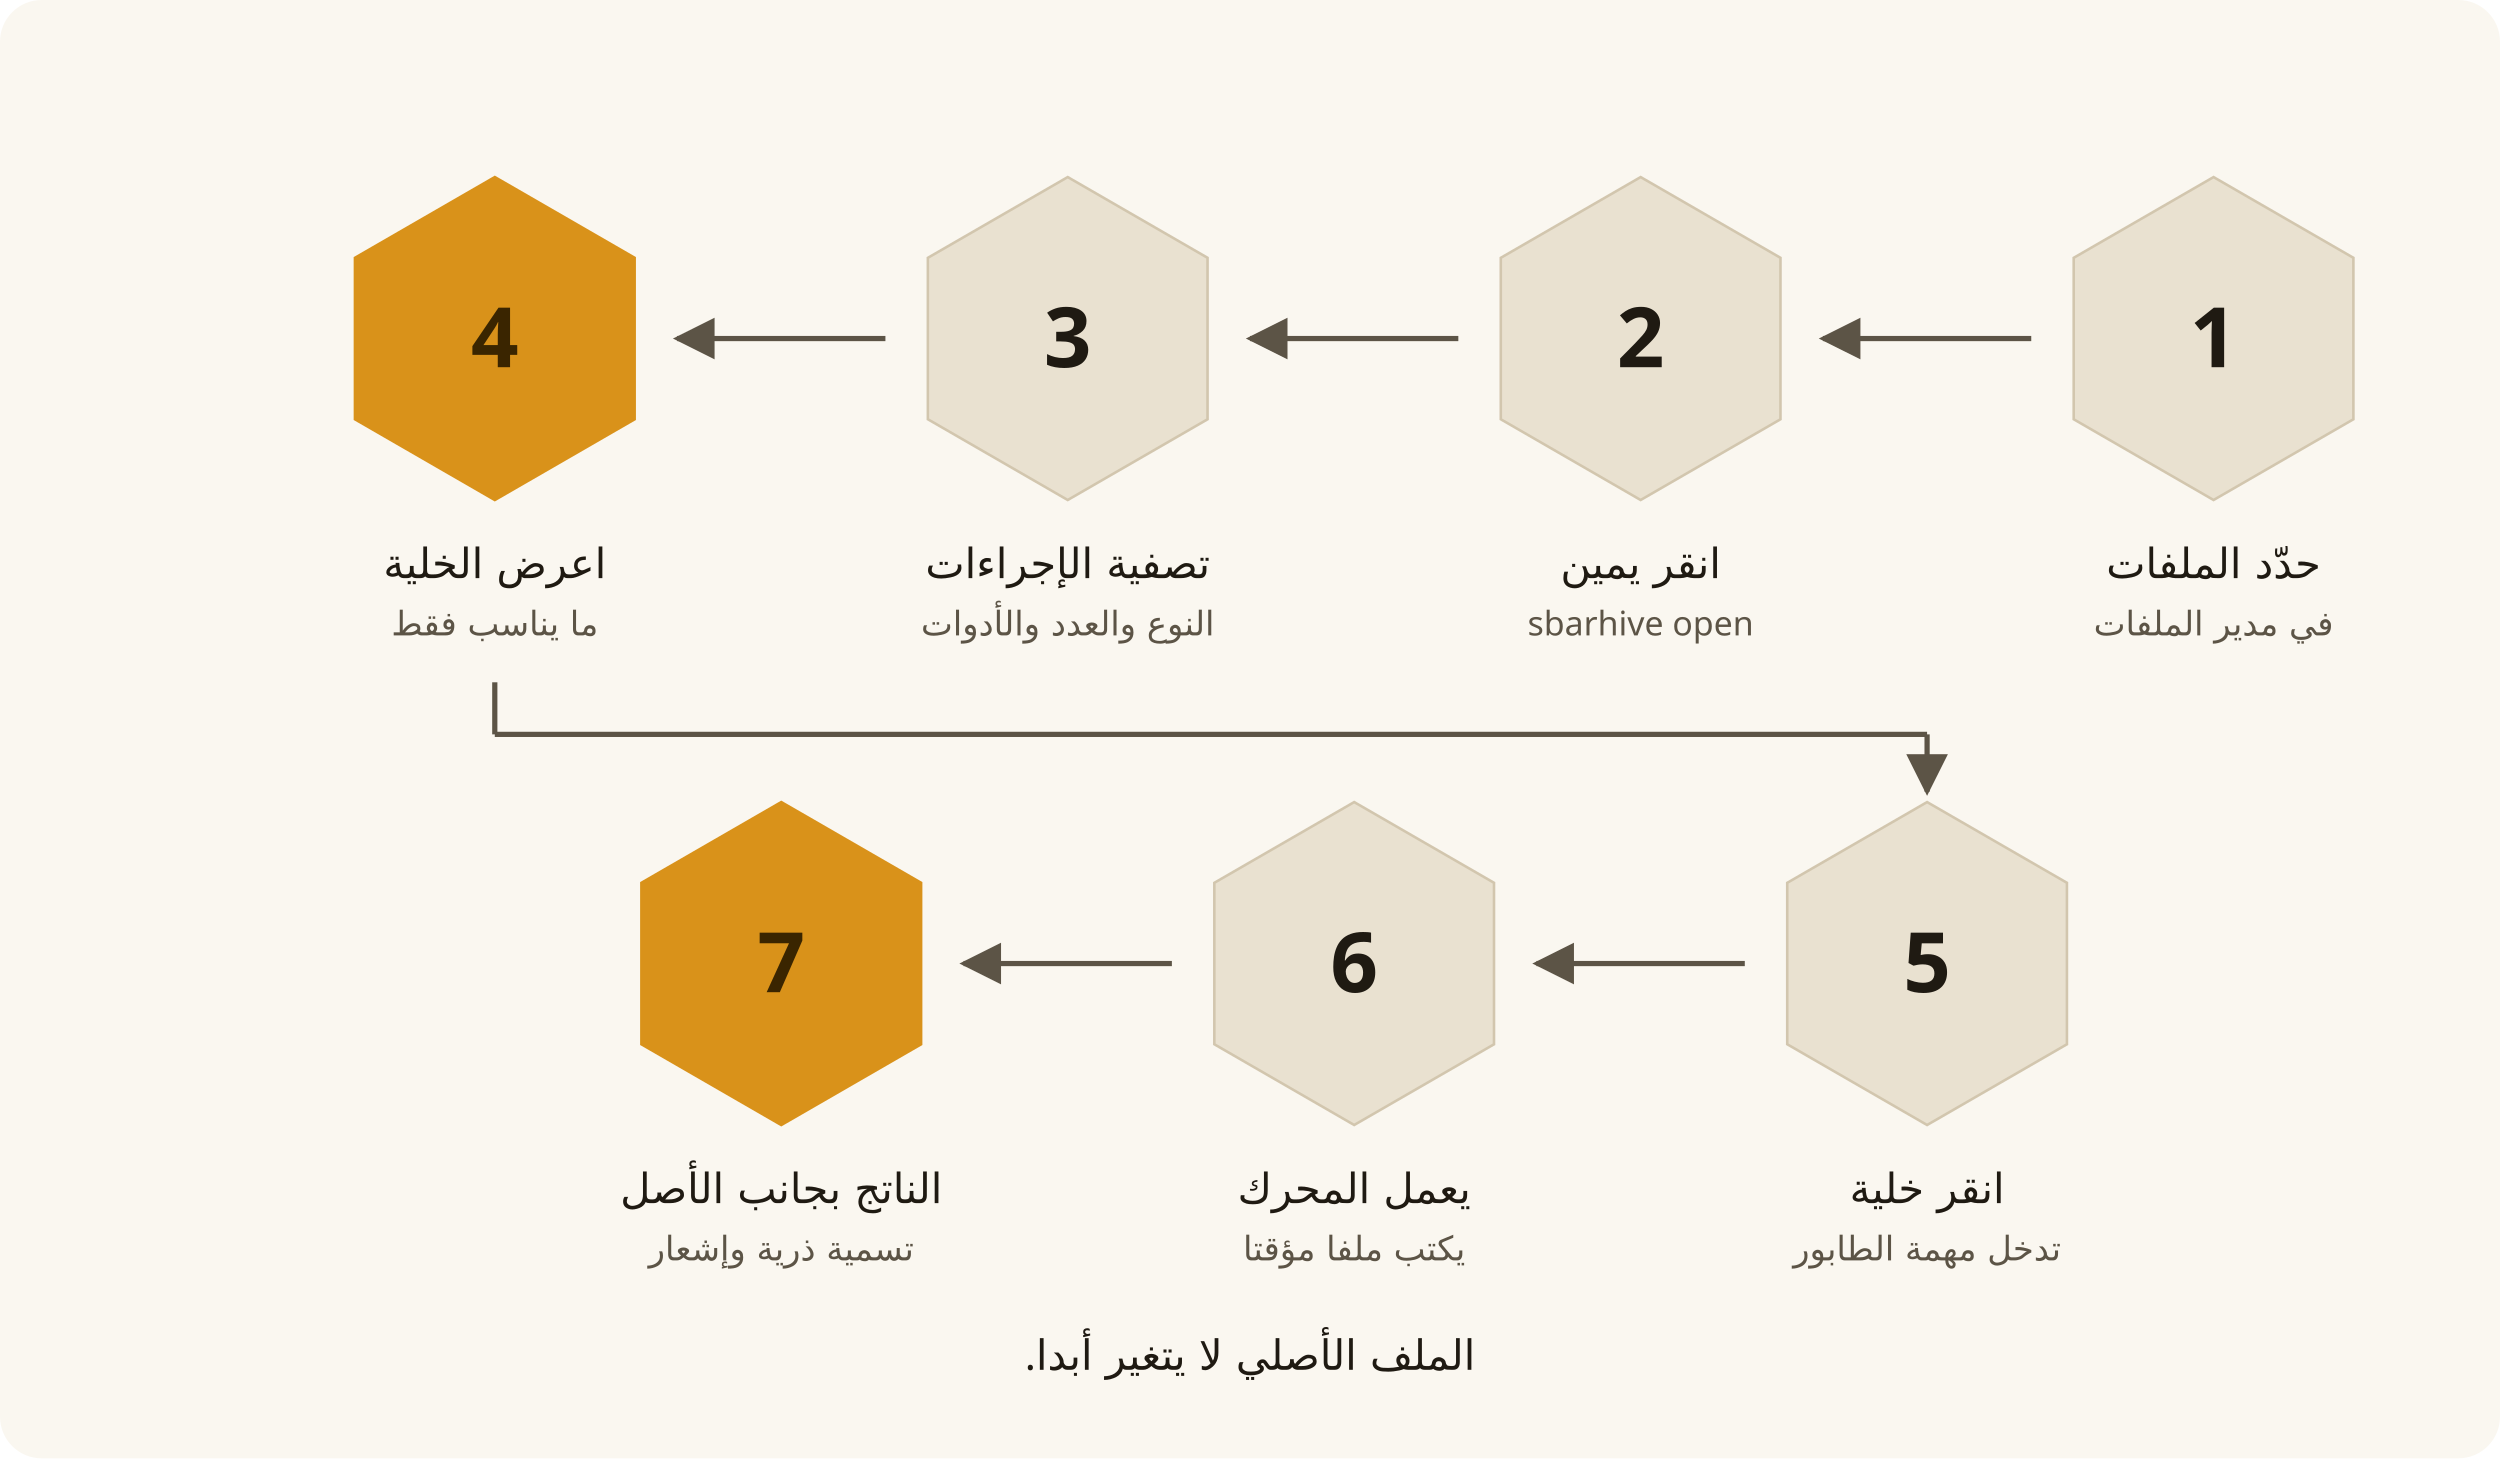
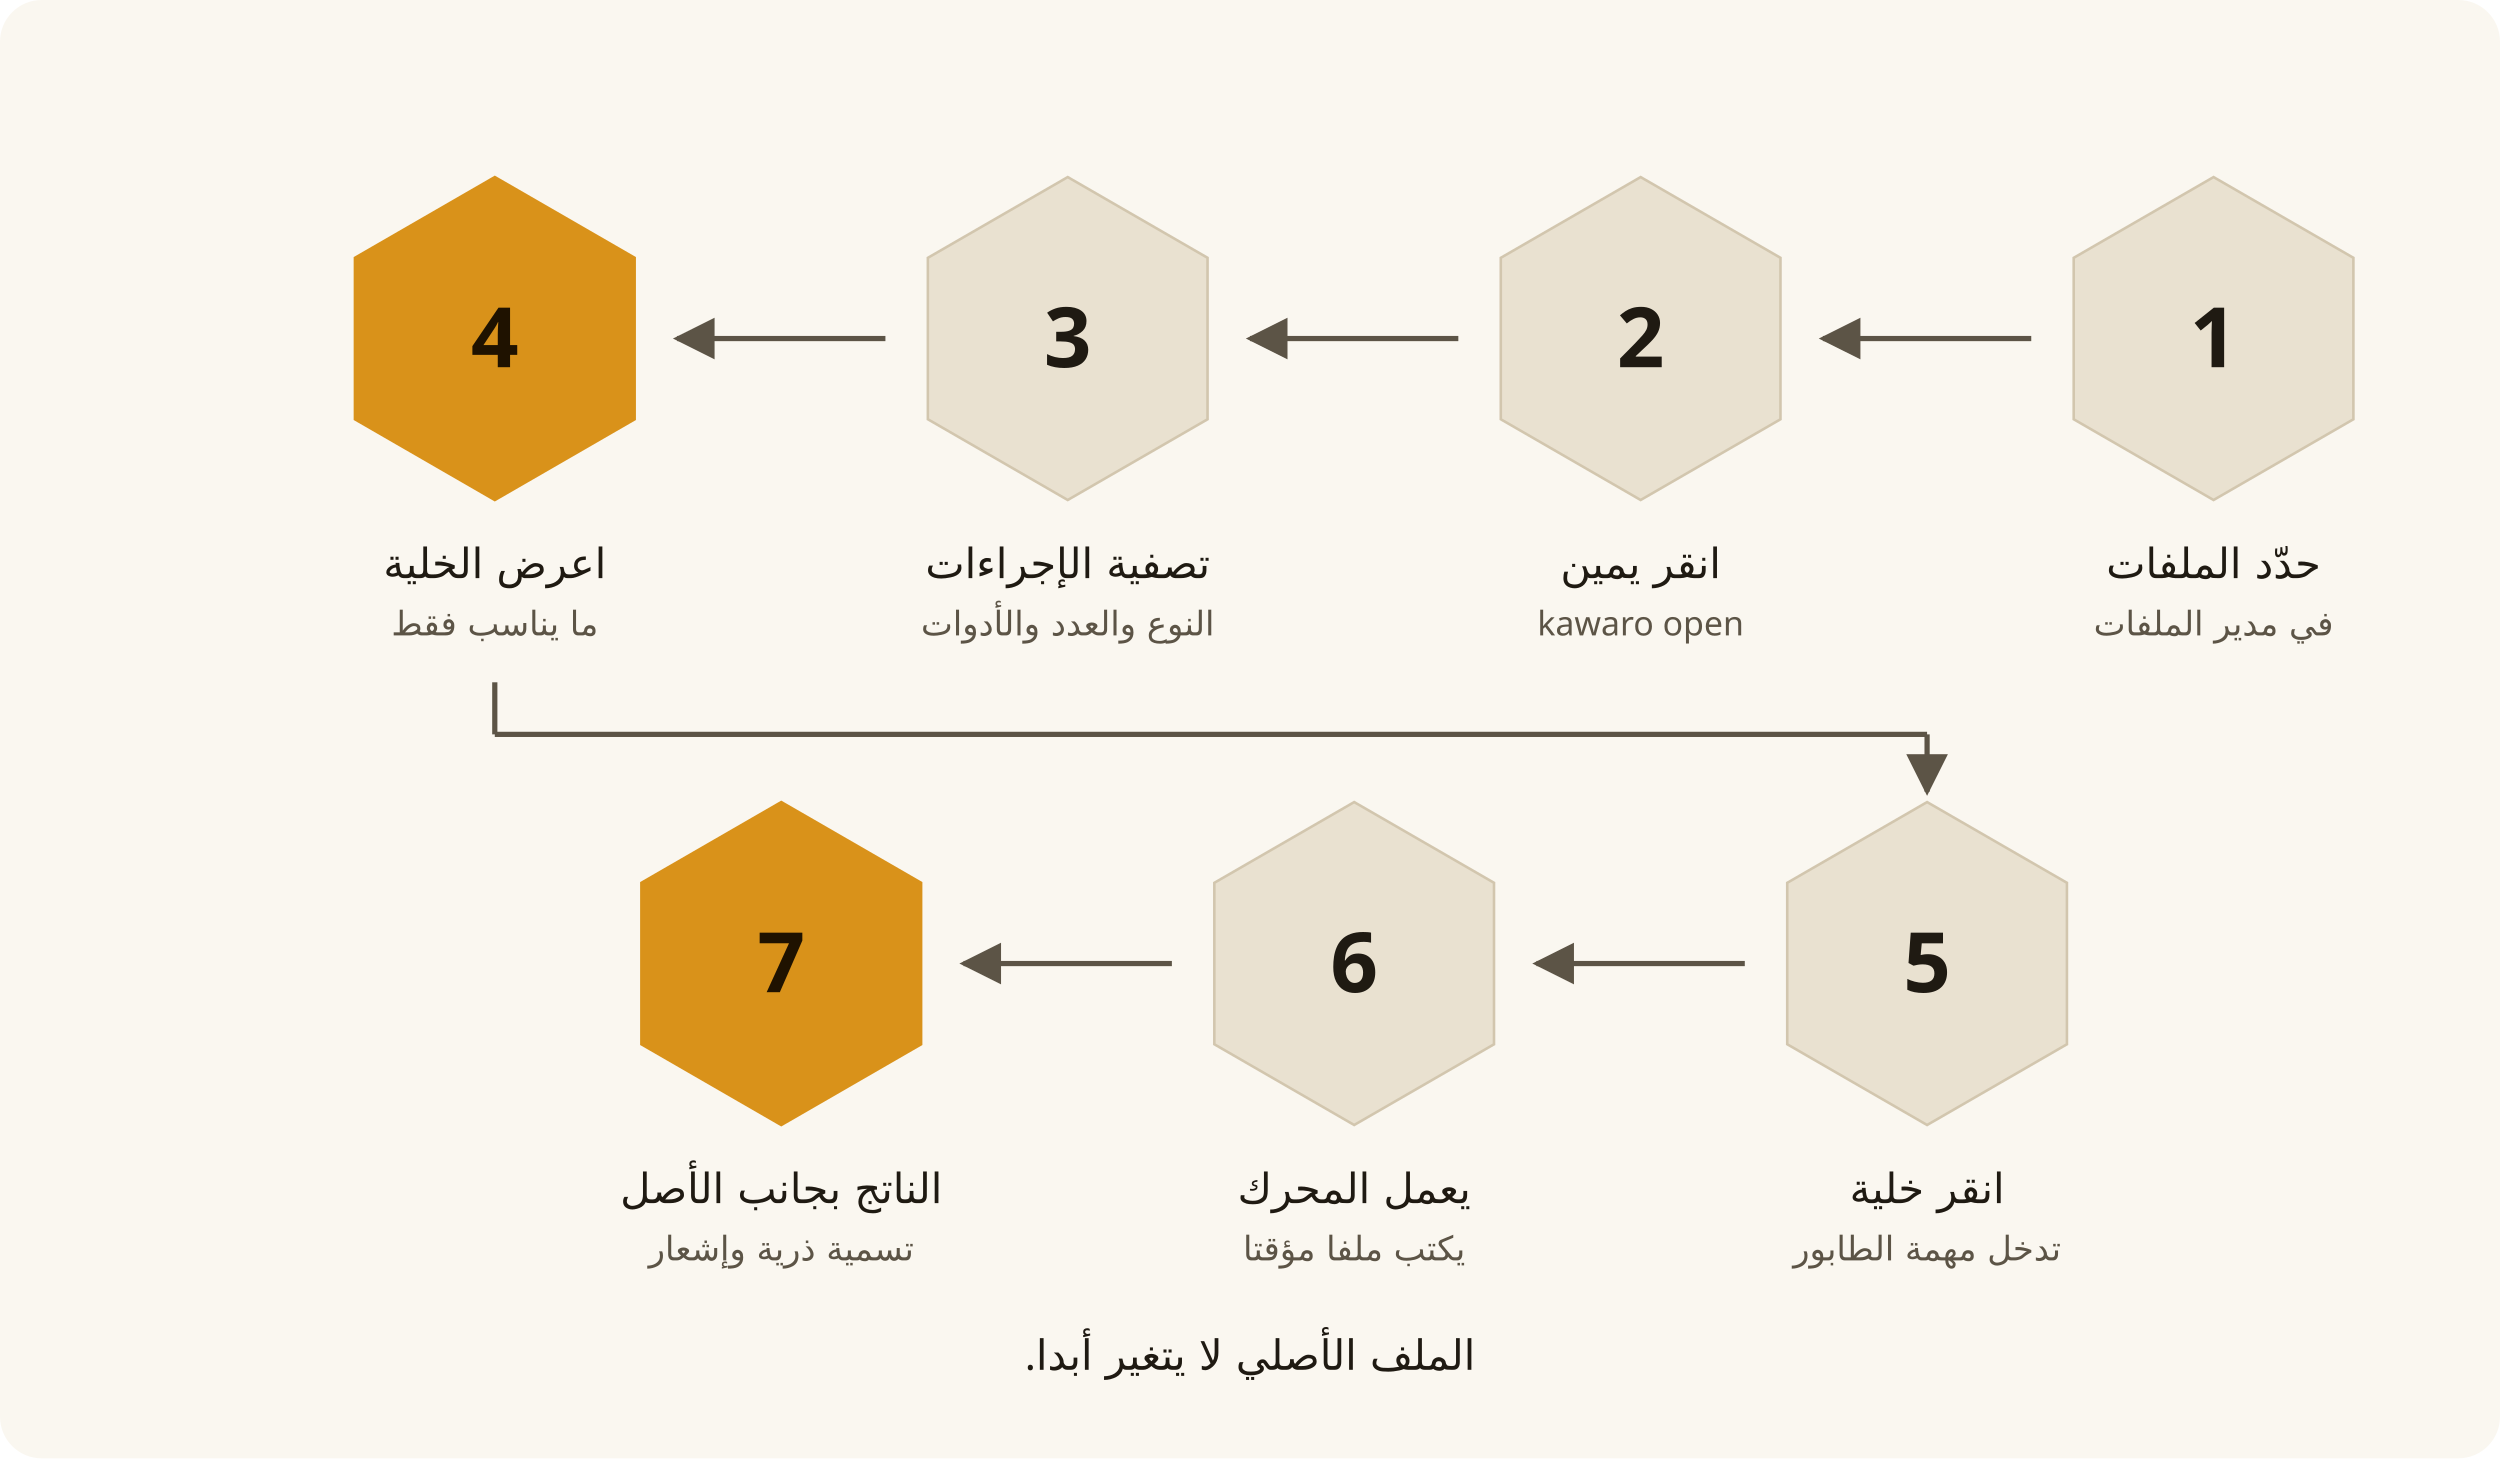
<svg xmlns="http://www.w3.org/2000/svg" viewBox="0 0 960 560" role="img" aria-labelledby="t d" width="960" height="560">
  <style>
.box{fill:#F2EDE2;stroke:#D2C6AE;stroke-width:1}
.box2{fill:#E9E1D0;stroke:#D2C6AE;stroke-width:1}
.zone{fill:#FAF7F0;stroke:#D2C6AE;stroke-width:1;stroke-dasharray:6 6}
.hot{fill:#D9921A;stroke:#D9921A}
.hex{fill:#E9E1D0;stroke:#D2C6AE;stroke-width:1}
.hexhot{fill:#D9921A;stroke:#D9921A}
.hexc{fill:#DFD3BB;stroke:#D2C6AE;stroke-width:1}
.t{fill:#1F1A12} .t2{fill:#5C5446}
- .hot-t{fill:#3A2500} .hexhot-t{fill:#3A2500}
+ .hot-t{fill:#1F1200} .hexhot-t{fill:#1F1200}
.ln{stroke:#5C5446;stroke-width:2;fill:none}
.head{fill:#5C5446}
text{font-family:"IBM Plex Sans Arabic", "IBM Plex Sans", system-ui, sans-serif;direction:rtl;unicode-bidi:embed}
</style>
  <rect width="960" height="560" fill="#FAF7F0" rx="16" />
  <defs>
    <marker id="a" viewBox="0 0 10 10" refX="9" refY="5" markerWidth="8" markerHeight="8" orient="auto-start-reverse">
      <path d="M0 0L10 5L0 10Z" fill="#5C5446" />
    </marker>
  </defs>
  <path class="hex" d="M850.0,68.0L903.7,99.0L903.7,161.0L850.0,192.0L796.3,161.0L796.3,99.0Z" />
  <text class="t" x="850.0" y="141" text-anchor="middle" font-size="32" font-weight="600">1</text>
  <text class="t" x="850.0" y="222" text-anchor="middle" font-size="16">حدّد الملفات</text>
  <text class="t2" x="850.0" y="244" text-anchor="middle" font-size="13">في مدير الملفات</text>
  <path class="hex" d="M630.0,68.0L683.7,99.0L683.7,161.0L630.0,192.0L576.3,161.0L576.3,99.0Z" />
  <text class="t" x="630.0" y="141" text-anchor="middle" font-size="32" font-weight="600">2</text>
  <text class="t" x="630.0" y="222" text-anchor="middle" font-size="16">انقر يمين</text>
-   <text class="t2" x="630.0" y="244" text-anchor="middle" font-size="13" font-family="ui-monospace, 'IBM Plex Mono', monospace">sbarhive open</text>
+   <text class="t2" x="630.0" y="244" text-anchor="middle" font-size="13" font-family="ui-monospace, 'IBM Plex Mono', monospace">kawaro open</text>
  <path class="hex" d="M410.0,68.0L463.7,99.0L463.7,161.0L410.0,192.0L356.3,161.0L356.3,99.0Z" />
  <text class="t" x="410.0" y="141" text-anchor="middle" font-size="32" font-weight="600">3</text>
  <text class="t" x="410.0" y="222" text-anchor="middle" font-size="16">تصفية الإجراءات</text>
  <text class="t2" x="410.0" y="244" text-anchor="middle" font-size="13">النوع والعدد والأدوات</text>
  <path class="hexhot" d="M190.0,68.0L243.7,99.0L243.7,161.0L190.0,192.0L136.3,161.0L136.3,99.0Z" />
  <text class="hexhot-t" x="190.0" y="141" text-anchor="middle" font-size="32" font-weight="600">4</text>
  <text class="t" x="190.0" y="222" text-anchor="middle" font-size="16">اعرض الخلية</text>
  <text class="t2" x="190.0" y="244" text-anchor="middle" font-size="13">ما يناسب فقط</text>
  <path class="hex" d="M740.0,308.0L793.7,339.0L793.7,401.0L740.0,432.0L686.3,401.0L686.3,339.0Z" />
  <text class="t" x="740.0" y="381" text-anchor="middle" font-size="32" font-weight="600">5</text>
  <text class="t" x="740.0" y="462" text-anchor="middle" font-size="16">انقر خلية</text>
  <text class="t2" x="740.0" y="484" text-anchor="middle" font-size="13">تدخل مهمة الطابور</text>
  <path class="hex" d="M520.0,308.0L573.7,339.0L573.7,401.0L520.0,432.0L466.3,401.0L466.3,339.0Z" />
  <text class="t" x="520.0" y="381" text-anchor="middle" font-size="32" font-weight="600">6</text>
  <text class="t" x="520.0" y="462" text-anchor="middle" font-size="16">يعمل المحرك</text>
  <text class="t2" x="520.0" y="484" text-anchor="middle" font-size="13">يكتب ملفا مؤقتا</text>
  <path class="hexhot" d="M300.0,308.0L353.7,339.0L353.7,401.0L300.0,432.0L246.3,401.0L246.3,339.0Z" />
  <text class="hexhot-t" x="300.0" y="381" text-anchor="middle" font-size="32" font-weight="600">7</text>
  <text class="t" x="300.0" y="462" text-anchor="middle" font-size="16">الناتج بجانب الأصل</text>
  <text class="t2" x="300.0" y="484" text-anchor="middle" font-size="13">تسمية ذرية وإشعار</text>
  <line class="ln" x1="780.0" y1="130" x2="700.0" y2="130" marker-end="url(#a)" />
  <line class="ln" x1="560.0" y1="130" x2="480.0" y2="130" marker-end="url(#a)" />
  <line class="ln" x1="340.0" y1="130" x2="260.0" y2="130" marker-end="url(#a)" />
  <line class="ln" x1="190.0" y1="262" x2="190.0" y2="282" />
  <line class="ln" x1="190.0" y1="282" x2="740.0" y2="282" />
  <line class="ln" x1="740.0" y1="282" x2="740.0" y2="304" marker-end="url(#a)" />
  <line class="ln" x1="670.0" y1="370" x2="590.0" y2="370" marker-end="url(#a)" />
  <line class="ln" x1="450.0" y1="370" x2="370.0" y2="370" marker-end="url(#a)" />
  <text class="t" x="480.0" y="526" text-anchor="middle" font-size="16">الملف الأصلي لا يتغير أبدا.</text>
</svg>
